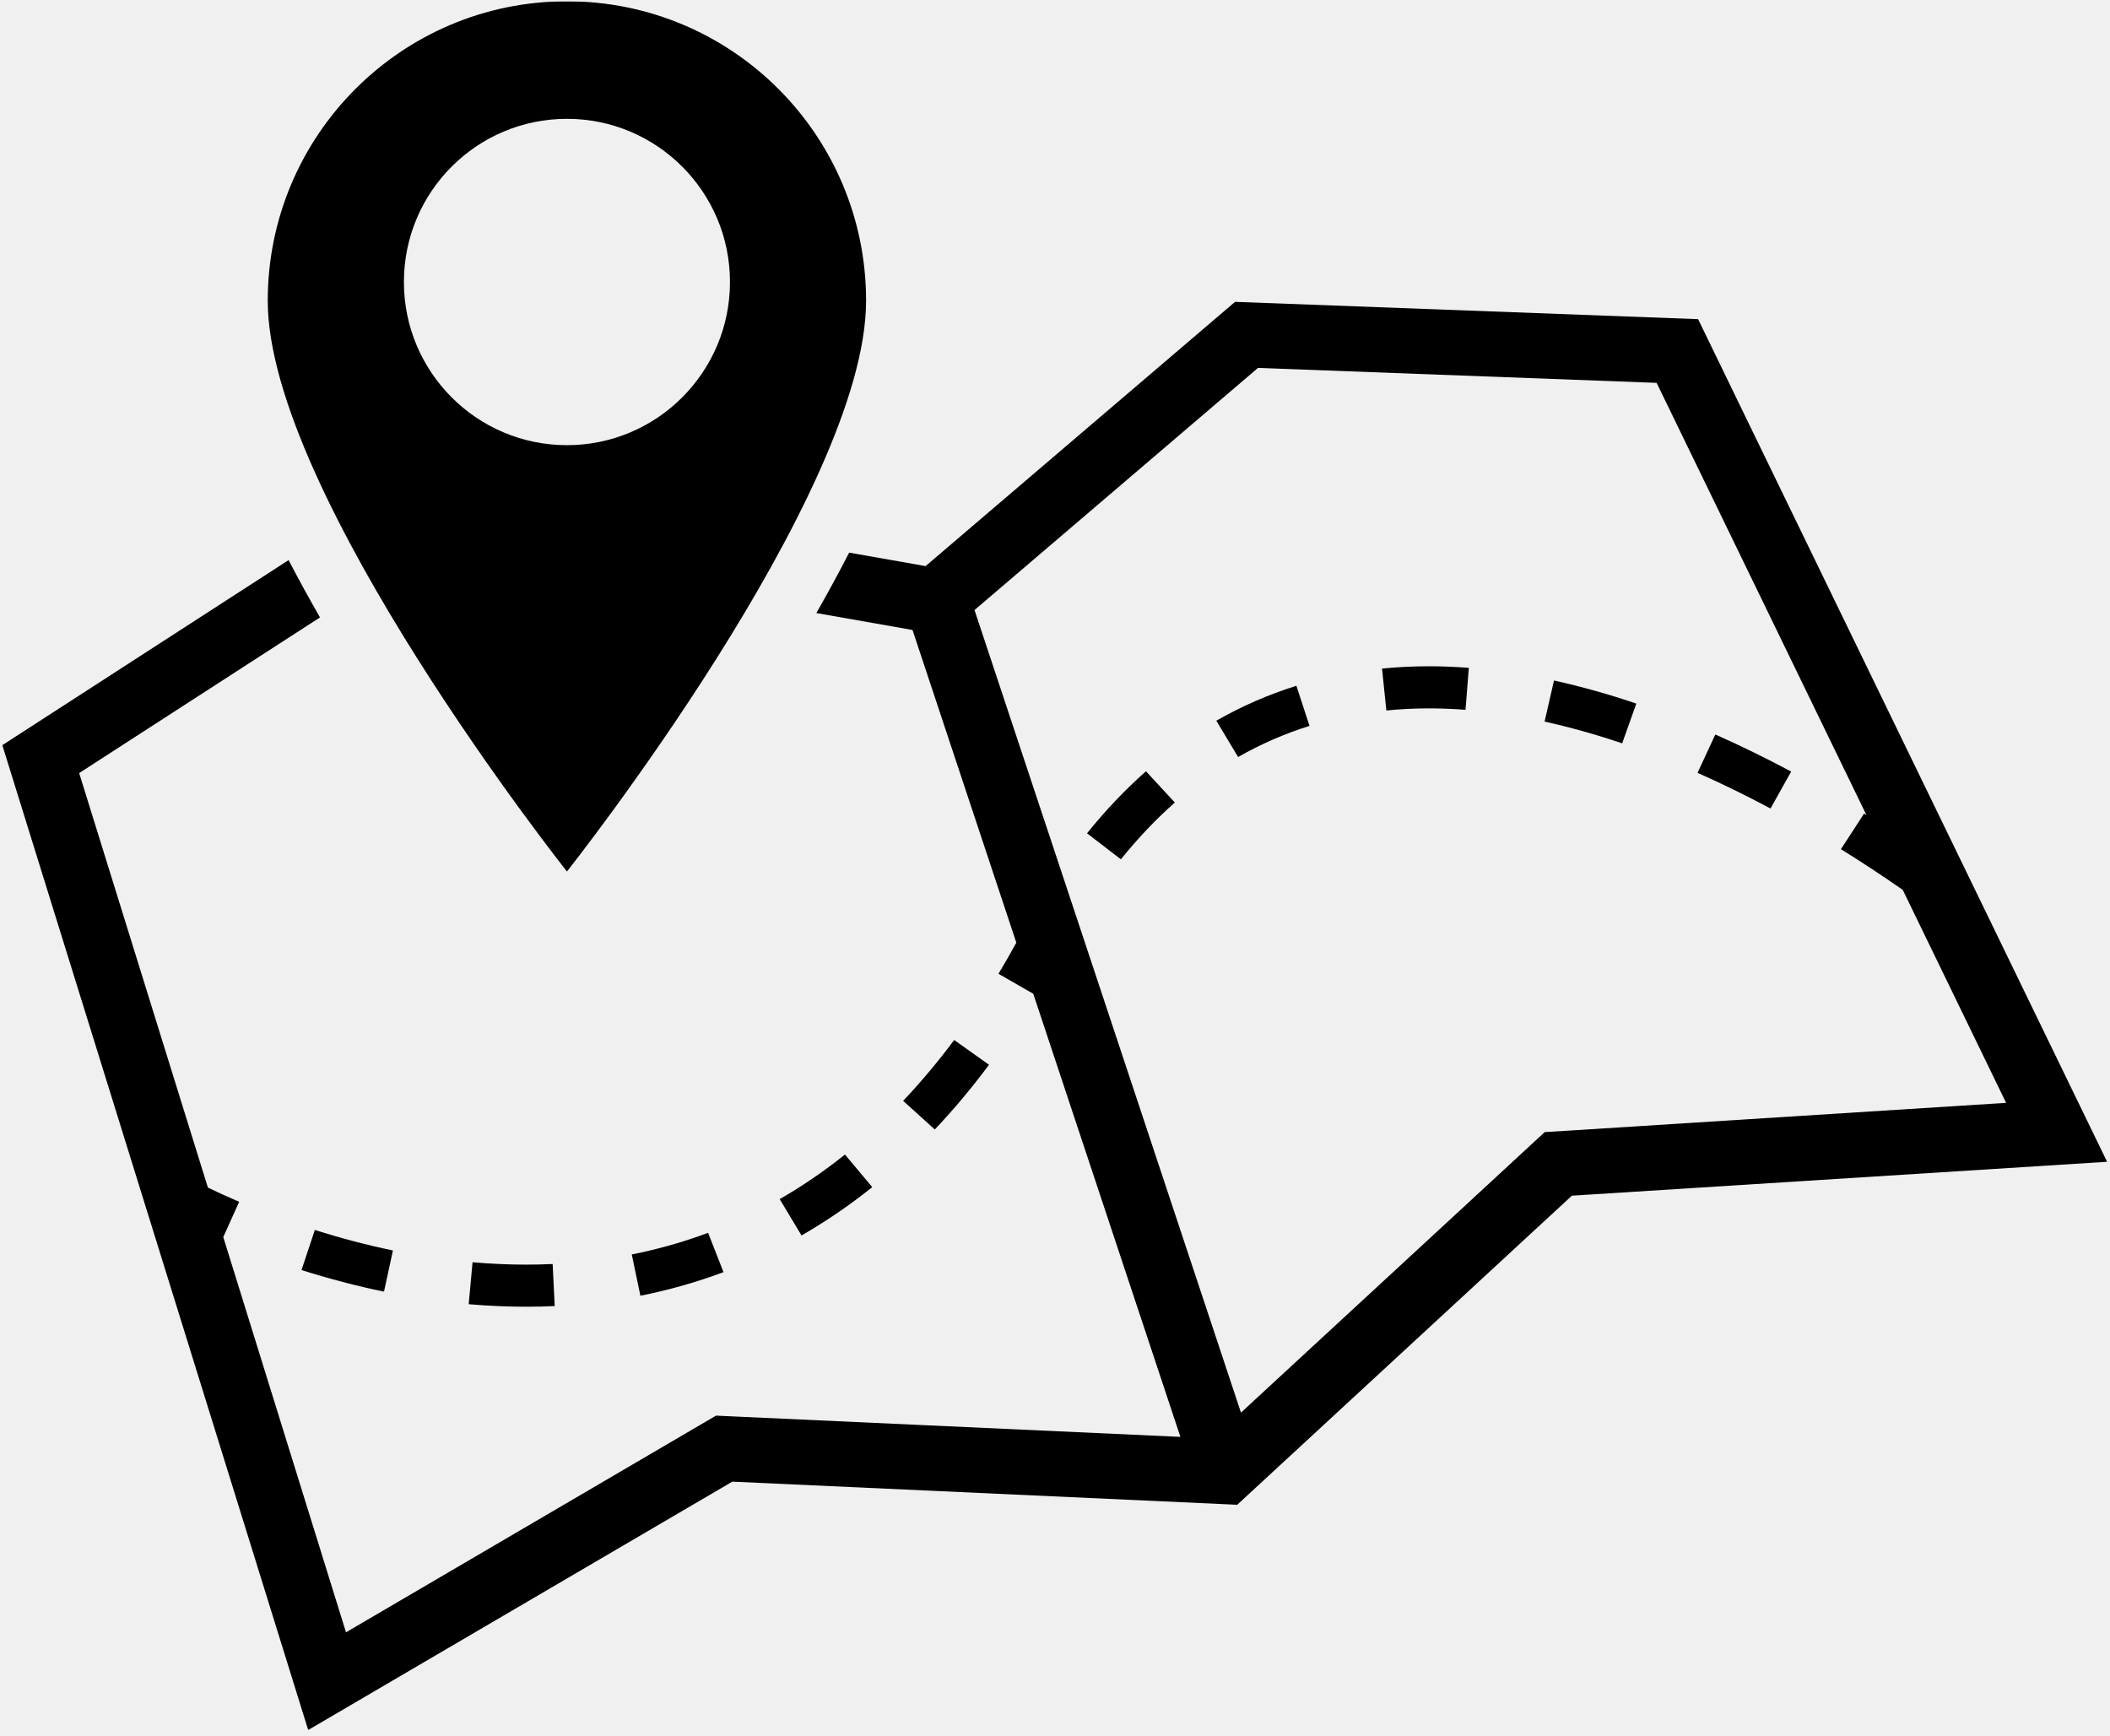
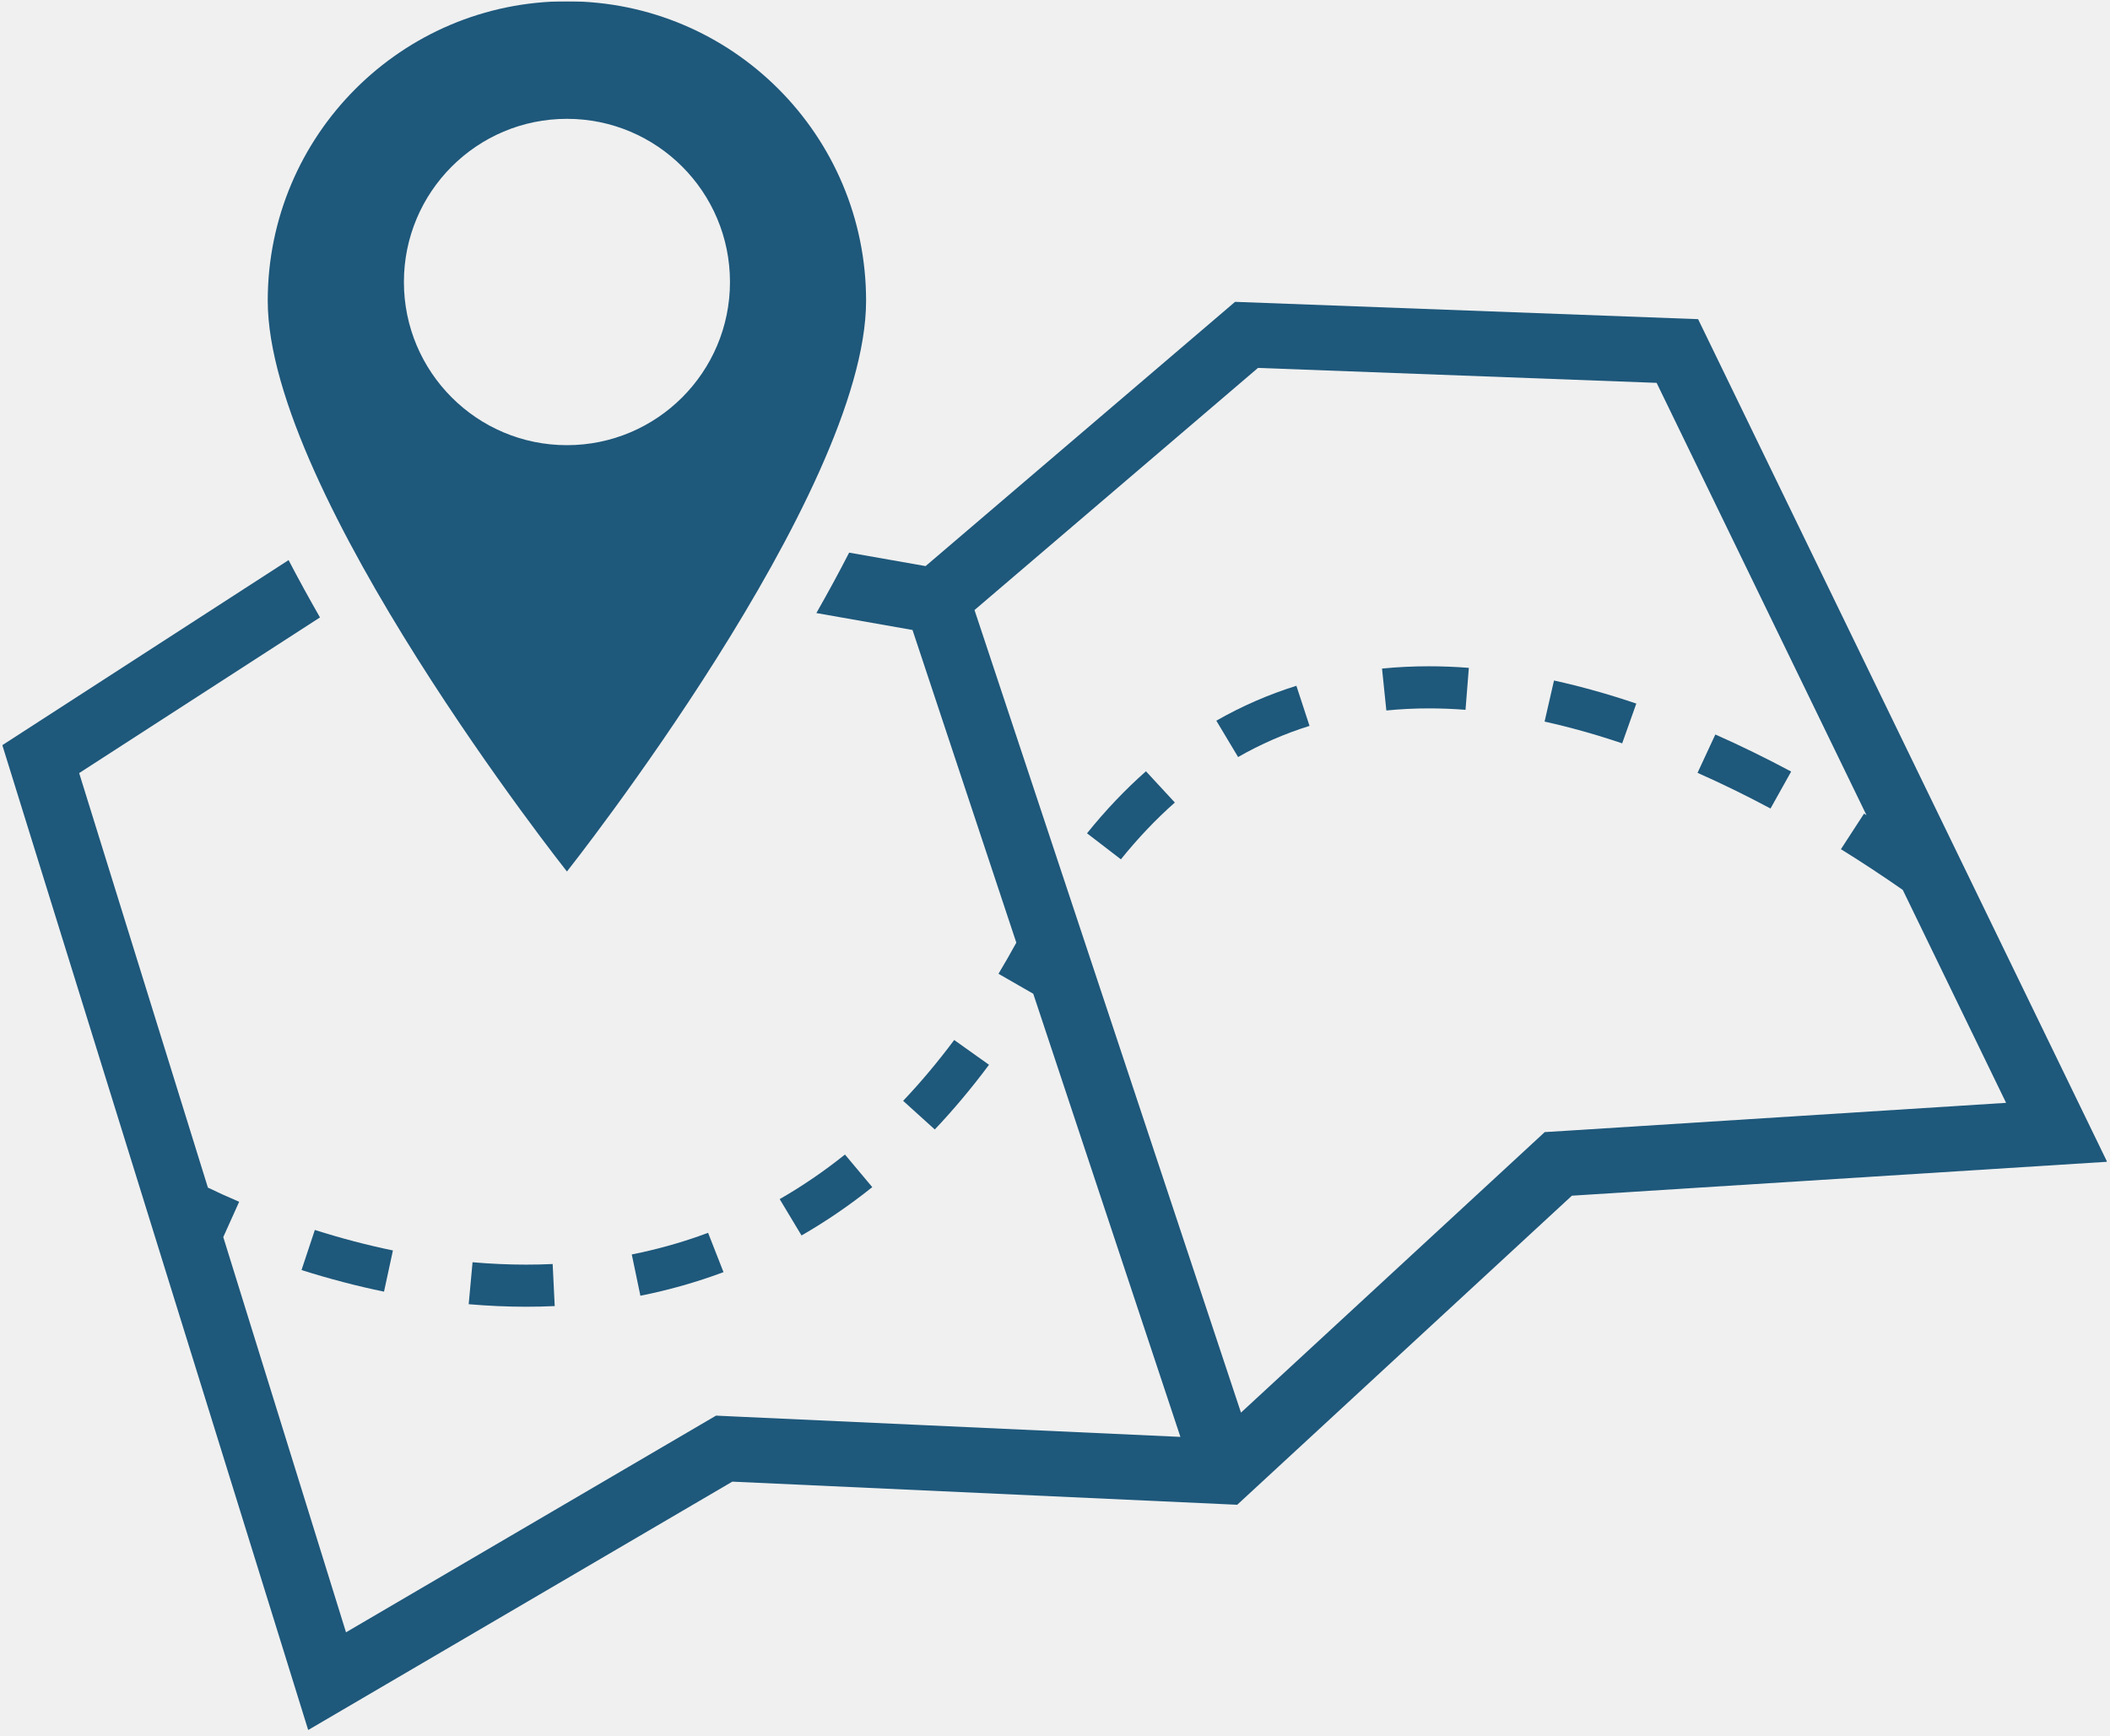
<svg xmlns="http://www.w3.org/2000/svg" width="231" height="190" viewBox="0 0 231 190" fill="none">
-   <path d="M151.302 73.198L151.776 77.787C153.292 77.635 154.86 77.557 156.443 77.557C157.75 77.557 159.094 77.609 160.443 77.714L160.807 73.12C159.339 73.005 157.87 72.948 156.443 72.948C154.703 72.948 152.979 73.031 151.302 73.198Z" fill="black" />
-   <path d="M133.162 78.906L135.547 82.885C138.016 81.469 140.646 80.323 143.365 79.474L141.927 75.083C138.88 76.036 135.932 77.318 133.162 78.906Z" fill="black" />
-   <path d="M70.109 141.865C73.219 141.245 76.281 140.375 79.208 139.281L77.521 134.974C74.838 135.979 72.026 136.776 69.166 137.344L70.109 141.865Z" fill="black" />
-   <path d="M119.005 91.234L122.714 94.083C124.568 91.781 126.557 89.687 128.62 87.865L125.458 84.443C123.198 86.437 121.026 88.724 119.005 91.234Z" fill="black" />
-   <path d="M51.734 138.198L51.312 142.792C53.422 142.974 55.531 143.068 57.583 143.068C58.635 143.068 59.693 143.047 60.729 142.995L60.505 138.391C59.542 138.438 58.562 138.458 57.583 138.458C55.672 138.458 53.703 138.37 51.734 138.198Z" fill="black" />
-   <path d="M92.505 126.406C90.224 128.234 87.818 129.875 85.359 131.286L87.75 135.266C90.417 133.729 93.026 131.953 95.495 129.974L92.505 126.406Z" fill="black" />
-   <path d="M104.464 113.865C102.688 116.245 100.807 118.49 98.875 120.526L102.339 123.661C104.396 121.49 106.396 119.104 108.276 116.578L104.464 113.865Z" fill="black" />
-   <path d="M33.01 139.052C36.016 140.005 39.057 140.802 42.041 141.417L43.016 136.906C40.193 136.323 37.318 135.568 34.469 134.661L33.01 139.052Z" fill="black" />
-   <path d="M185.844 84.615C188.469 85.776 191.156 87.089 193.833 88.521L196.094 84.474C193.313 82.99 190.521 81.62 187.792 80.417L185.844 84.615Z" fill="black" />
-   <path d="M169.099 79.005C171.849 79.609 174.708 80.411 177.594 81.385L179.141 77.031C176.089 75.995 173.057 75.151 170.13 74.505L169.099 79.005Z" fill="black" />
+   <path d="M151.302 73.198L151.776 77.787C153.292 77.635 154.86 77.557 156.443 77.557C157.75 77.557 159.094 77.609 160.443 77.714L160.807 73.12C159.339 73.005 157.87 72.948 156.443 72.948C154.703 72.948 152.979 73.031 151.302 73.198Z" fill="#1E587B " />
+   <path d="M133.162 78.906L135.547 82.885C138.016 81.469 140.646 80.323 143.365 79.474L141.927 75.083C138.88 76.036 135.932 77.318 133.162 78.906Z" fill="#1E587B " />
+   <path d="M70.109 141.865C73.219 141.245 76.281 140.375 79.208 139.281L77.521 134.974C74.838 135.979 72.026 136.776 69.166 137.344L70.109 141.865Z" fill="#1E587B " />
+   <path d="M119.005 91.234L122.714 94.083C124.568 91.781 126.557 89.687 128.62 87.865L125.458 84.443C123.198 86.437 121.026 88.724 119.005 91.234Z" fill="#1E587B " />
+   <path d="M51.734 138.198L51.312 142.792C53.422 142.974 55.531 143.068 57.583 143.068C58.635 143.068 59.693 143.047 60.729 142.995L60.505 138.391C59.542 138.438 58.562 138.458 57.583 138.458C55.672 138.458 53.703 138.37 51.734 138.198Z" fill="#1E587B " />
+   <path d="M92.505 126.406C90.224 128.234 87.818 129.875 85.359 131.286L87.75 135.266C90.417 133.729 93.026 131.953 95.495 129.974L92.505 126.406Z" fill="#1E587B " />
+   <path d="M104.464 113.865C102.688 116.245 100.807 118.49 98.875 120.526L102.339 123.661C104.396 121.49 106.396 119.104 108.276 116.578L104.464 113.865Z" fill="#1E587B " />
+   <path d="M33.01 139.052C36.016 140.005 39.057 140.802 42.041 141.417L43.016 136.906C40.193 136.323 37.318 135.568 34.469 134.661L33.01 139.052Z" fill="#1E587B " />
+   <path d="M185.844 84.615C188.469 85.776 191.156 87.089 193.833 88.521L196.094 84.474C193.313 82.99 190.521 81.62 187.792 80.417L185.844 84.615Z" fill="#1E587B " />
+   <path d="M169.099 79.005C171.849 79.609 174.708 80.411 177.594 81.385L179.141 77.031C176.089 75.995 173.057 75.151 170.13 74.505L169.099 79.005Z" fill="#1E587B " />
  <mask id="mask0_3062_11582" style="mask-type:luminance" maskUnits="userSpaceOnUse" x="0" y="32" width="231" height="158">
    <path d="M0.255 32.896H230.682V189.411H0.255V32.896Z" fill="white" />
  </mask>
  <g mask="url(#mask0_3062_11582)">
-     <path d="M171.641 123.792L169.115 123.948L167.255 125.667L135.86 154.661L106.688 66.792L137.724 40.281L181.365 41.917L204.339 89.245C204.25 89.193 204.162 89.135 204.073 89.078L201.542 92.974C203.823 94.385 206.094 95.885 208.313 97.432L219.625 120.745L171.641 123.792ZM185.906 34.943L135.214 33.047L101.333 61.979L92.964 60.505C91.87 62.635 90.672 64.844 89.375 67.12L99.901 68.974L111.266 103.208C110.625 104.375 109.974 105.516 109.313 106.615L113.12 108.802L129.229 157.318L80.495 155.089L78.391 154.99L76.568 156.057L37.88 178.714L24.443 135.443L26.183 131.578C24.901 131.031 23.755 130.505 22.761 130.026L8.667 84.641L35.031 67.599C33.797 65.443 32.651 63.354 31.594 61.323L0.255 81.583L33.74 189.411L80.172 162.219L135.448 164.75L172.089 130.911L230.682 127.198L185.906 34.943Z" fill="black" />
+     <path d="M171.641 123.792L169.115 123.948L167.255 125.667L135.86 154.661L106.688 66.792L137.724 40.281L181.365 41.917L204.339 89.245C204.25 89.193 204.162 89.135 204.073 89.078L201.542 92.974C203.823 94.385 206.094 95.885 208.313 97.432L219.625 120.745L171.641 123.792ZM185.906 34.943L135.214 33.047L101.333 61.979L92.964 60.505C91.87 62.635 90.672 64.844 89.375 67.12L99.901 68.974L111.266 103.208C110.625 104.375 109.974 105.516 109.313 106.615L113.12 108.802L129.229 157.318L80.495 155.089L78.391 154.99L76.568 156.057L37.88 178.714L24.443 135.443L26.183 131.578C24.901 131.031 23.755 130.505 22.761 130.026L8.667 84.641L35.031 67.599C33.797 65.443 32.651 63.354 31.594 61.323L0.255 81.583L33.74 189.411L80.172 162.219L135.448 164.75L172.089 130.911L230.682 127.198L185.906 34.943Z" fill="#1E587B " />
  </g>
  <mask id="mask1_3062_11582" style="mask-type:luminance" maskUnits="userSpaceOnUse" x="28" y="0" width="67" height="97">
    <path d="M28.334 0.141H95V96.667H28.334V0.141Z" fill="white" />
  </mask>
  <g mask="url(#mask1_3062_11582)">
-     <path d="M44.219 30.875C44.219 21.005 52.214 13.01 62.068 13.01C71.922 13.01 79.917 21.005 79.917 30.875C79.917 40.74 71.922 48.74 62.068 48.74C52.214 48.74 44.219 40.74 44.219 30.875ZM94.818 32.927C94.818 14.818 80.156 0.141 62.068 0.141C43.979 0.141 29.312 14.818 29.312 32.927C29.312 54.073 62.068 95.417 62.068 95.417C62.068 95.417 94.818 54.073 94.818 32.927Z" fill="black" />
+     <path d="M44.219 30.875C44.219 21.005 52.214 13.01 62.068 13.01C71.922 13.01 79.917 21.005 79.917 30.875C79.917 40.74 71.922 48.74 62.068 48.74C52.214 48.74 44.219 40.74 44.219 30.875ZM94.818 32.927C94.818 14.818 80.156 0.141 62.068 0.141C43.979 0.141 29.312 14.818 29.312 32.927C29.312 54.073 62.068 95.417 62.068 95.417C62.068 95.417 94.818 54.073 94.818 32.927Z" fill="#1E587B " />
  </g>
</svg>
